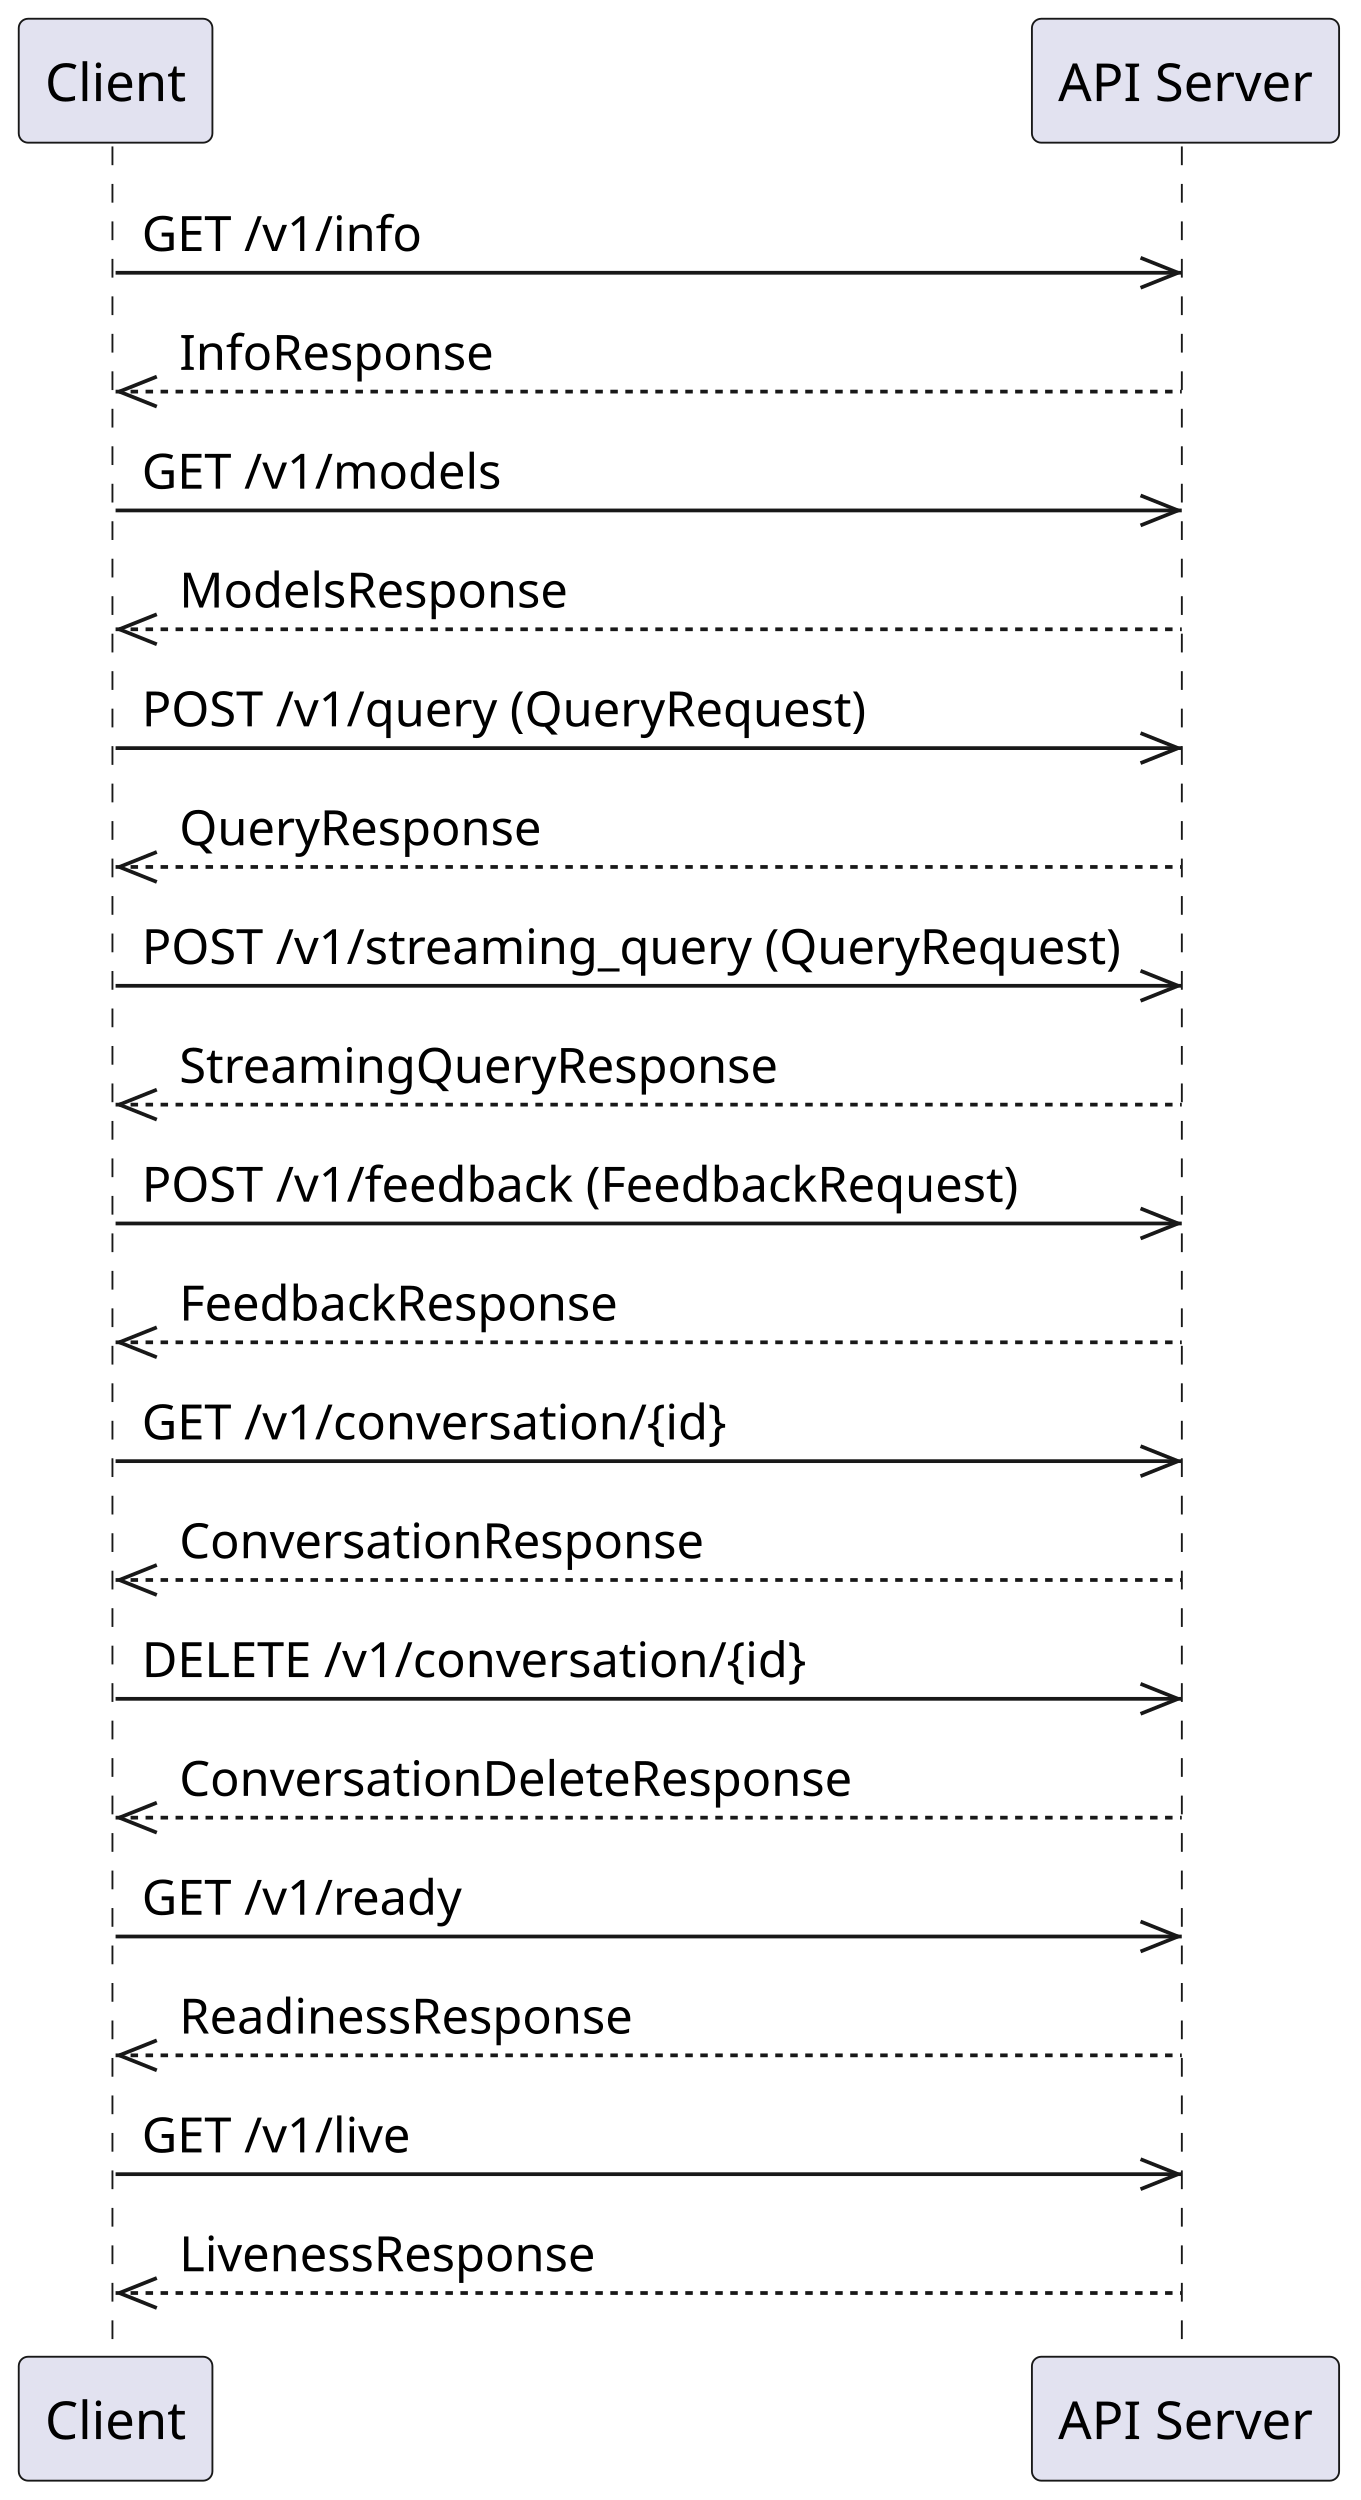
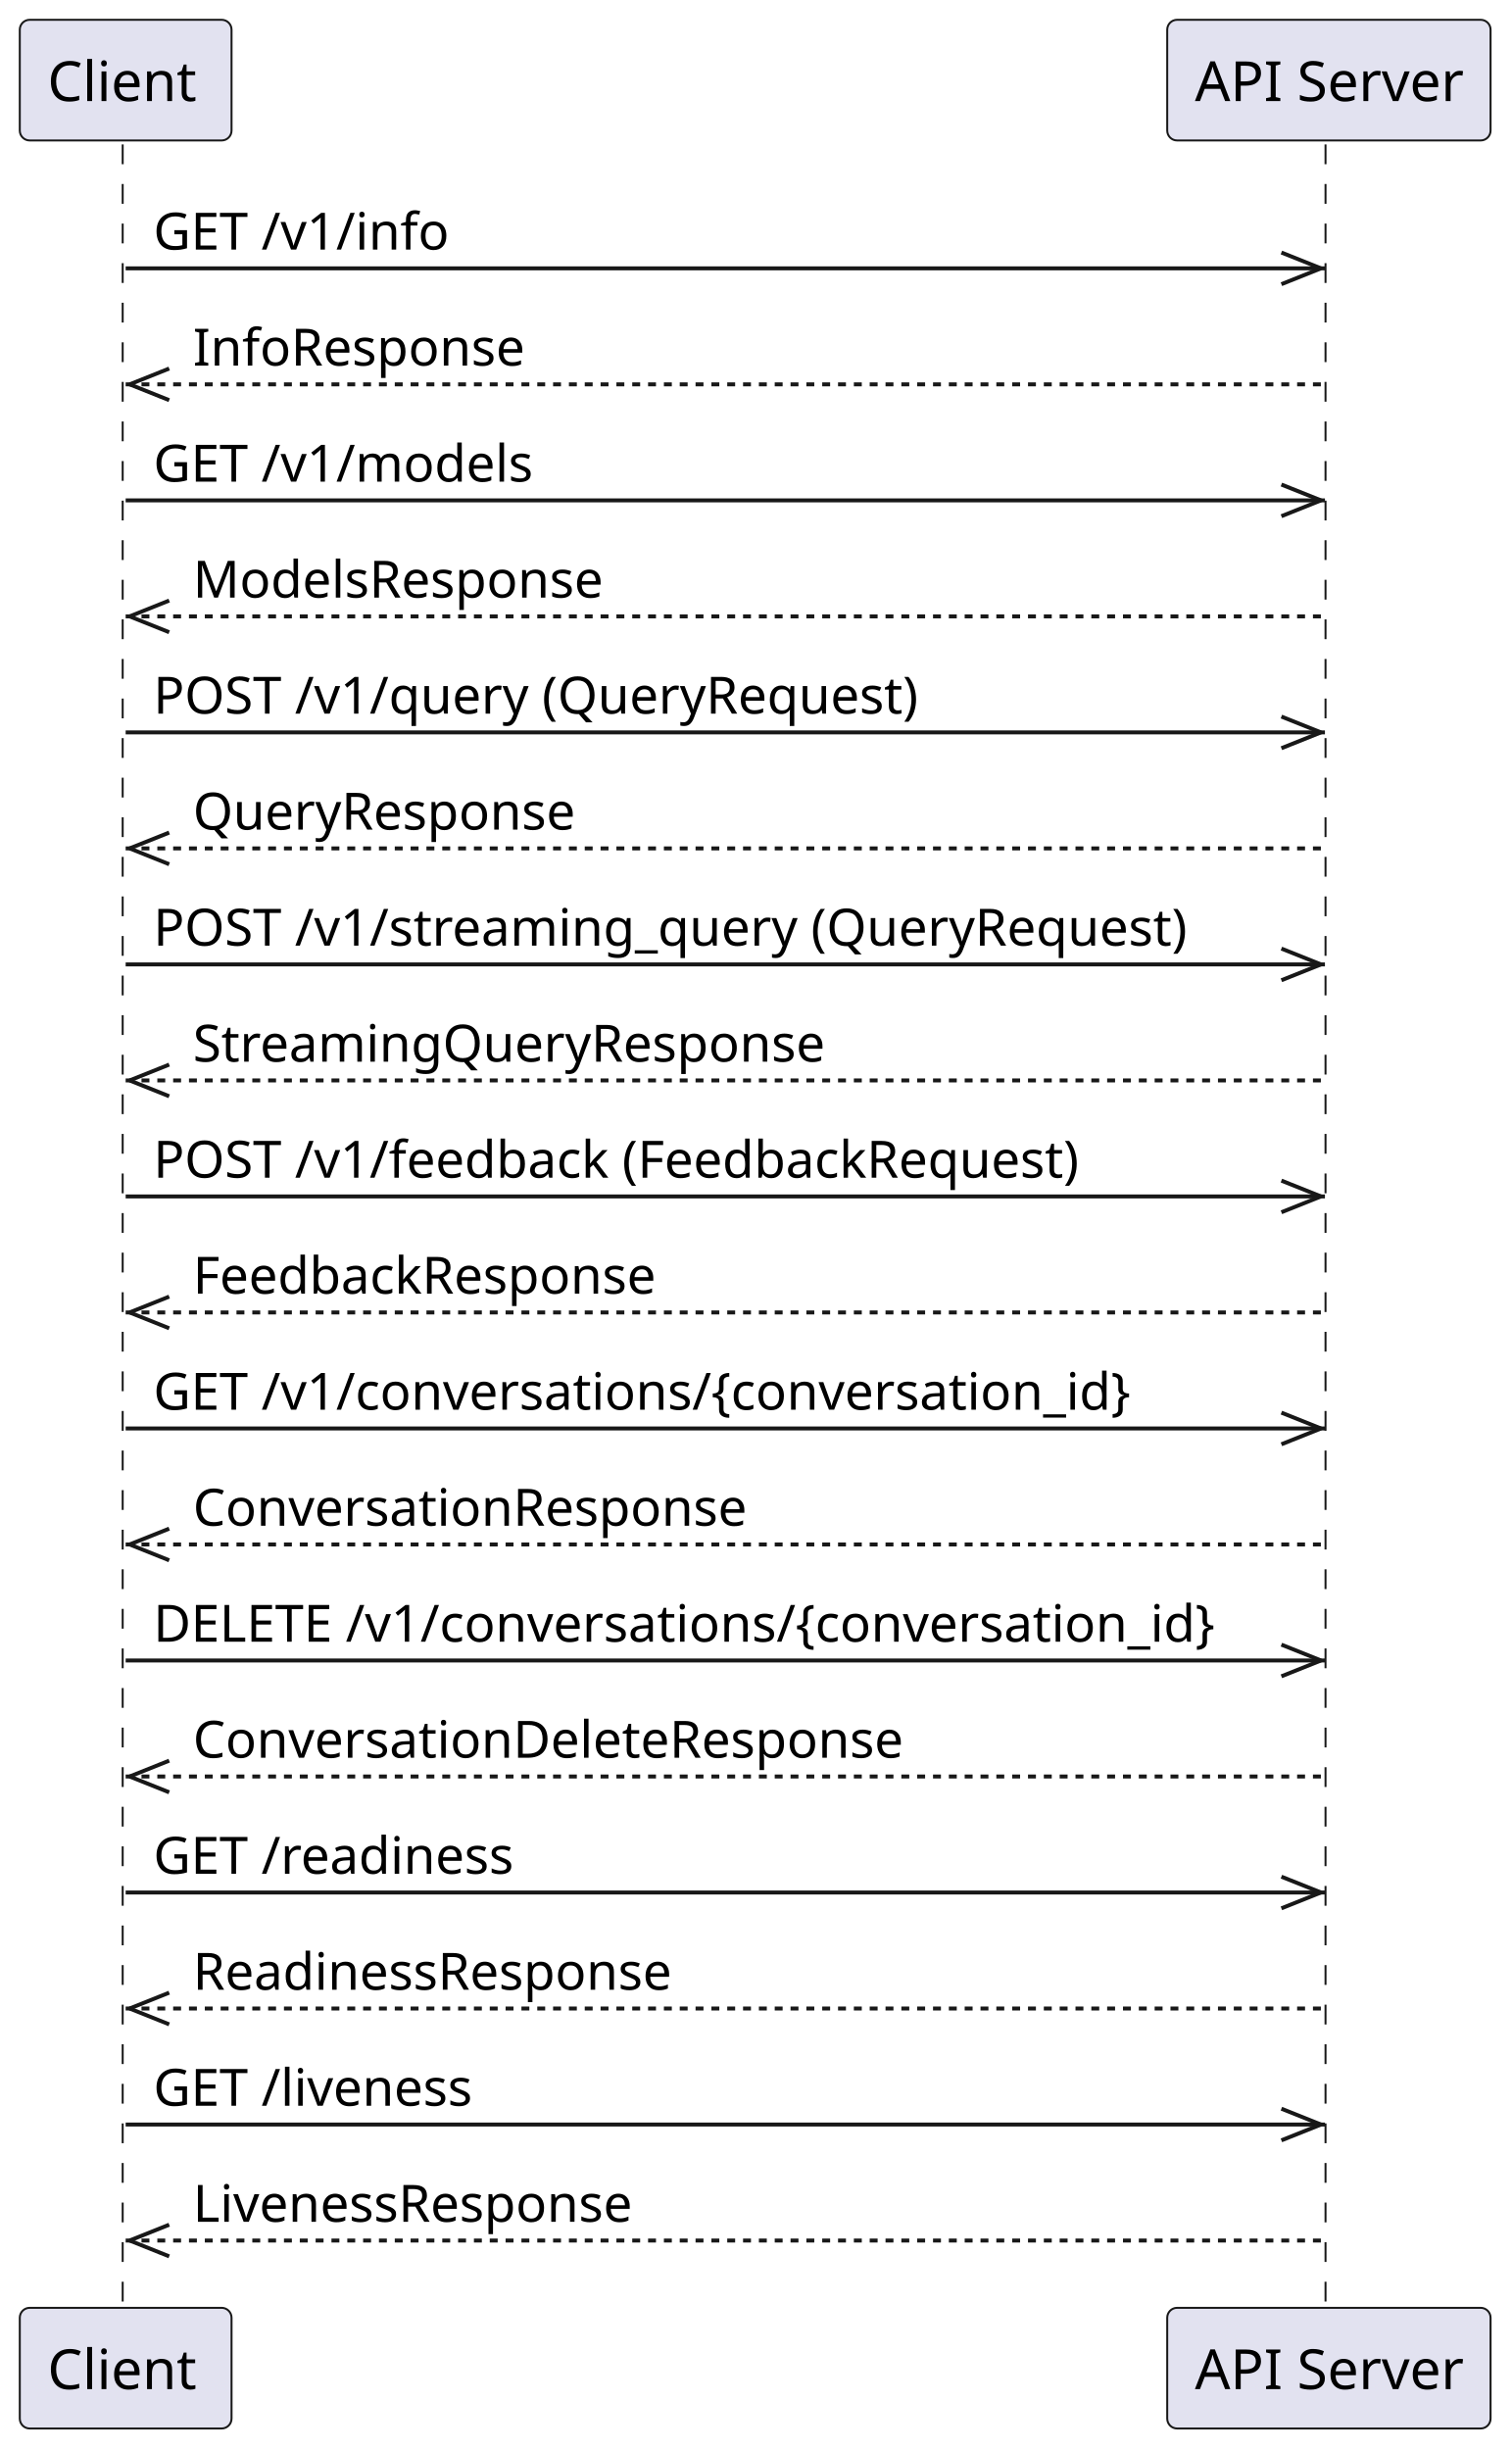
- <svg xmlns="http://www.w3.org/2000/svg" contentStyleType="text/css" height="667px" preserveAspectRatio="none" style="width:363px;height:667px;background:#FFFFFF;" version="1.1" viewBox="0 0 363 667" width="363px" zoomAndPan="magnify">
+ <svg xmlns="http://www.w3.org/2000/svg" contentStyleType="text/css" height="619px" preserveAspectRatio="none" style="width:382px;height:619px;background:#FFFFFF;" version="1.1" viewBox="0 0 382 619" width="382px" zoomAndPan="magnify">
  <defs />
  <g>
-     <line style="stroke:#181818;stroke-width:0.5;stroke-dasharray:5.0,5.0;" x1="30" x2="30" y1="39.068" y2="629.776" />
-     <line style="stroke:#181818;stroke-width:0.5;stroke-dasharray:5.0,5.0;" x1="315.315" x2="315.315" y1="39.068" y2="629.776" />
-     <rect fill="#E2E2F0" height="33.068" rx="2.5" ry="2.5" style="stroke:#181818;stroke-width:0.5;" width="51.674" x="5" y="5" />
-     <text fill="#000000" font-family="sans-serif" font-size="14" lengthAdjust="spacing" textLength="37.674" x="12" y="26.966">Client</text>
-     <rect fill="#E2E2F0" height="33.068" rx="2.5" ry="2.5" style="stroke:#181818;stroke-width:0.5;" width="51.674" x="5" y="628.776" />
-     <text fill="#000000" font-family="sans-serif" font-size="14" lengthAdjust="spacing" textLength="37.674" x="12" y="650.742">Client</text>
-     <rect fill="#E2E2F0" height="33.068" rx="2.5" ry="2.5" style="stroke:#181818;stroke-width:0.5;" width="81.956" x="275.315" y="5" />
-     <text fill="#000000" font-family="sans-serif" font-size="14" lengthAdjust="spacing" textLength="67.956" x="282.315" y="26.966">API Server</text>
-     <rect fill="#E2E2F0" height="33.068" rx="2.5" ry="2.5" style="stroke:#181818;stroke-width:0.5;" width="81.956" x="275.315" y="628.776" />
-     <text fill="#000000" font-family="sans-serif" font-size="14" lengthAdjust="spacing" textLength="67.956" x="282.315" y="650.742">API Server</text>
-     <line style="stroke:#181818;stroke-width:1.0;" x1="314.293" x2="304.293" y1="72.774" y2="68.774" />
-     <line style="stroke:#181818;stroke-width:1.0;" x1="314.293" x2="304.293" y1="72.774" y2="76.774" />
-     <line style="stroke:#181818;stroke-width:1.0;" x1="30.837" x2="315.293" y1="72.774" y2="72.774" />
-     <text fill="#000000" font-family="sans-serif" font-size="13" lengthAdjust="spacing" textLength="74.737" x="37.837" y="66.965">GET /v1/info</text>
-     <line style="stroke:#181818;stroke-width:1.0;" x1="31.837" x2="41.837" y1="104.48" y2="100.48" />
-     <line style="stroke:#181818;stroke-width:1.0;" x1="31.837" x2="41.837" y1="104.48" y2="108.48" />
-     <line style="stroke:#181818;stroke-width:1.0;stroke-dasharray:2.0,2.0;" x1="30.837" x2="315.293" y1="104.48" y2="104.48" />
-     <text fill="#000000" font-family="sans-serif" font-size="13" lengthAdjust="spacing" textLength="83.876" x="47.837" y="98.671">InfoResponse</text>
-     <line style="stroke:#181818;stroke-width:1.0;" x1="314.293" x2="304.293" y1="136.186" y2="132.186" />
-     <line style="stroke:#181818;stroke-width:1.0;" x1="314.293" x2="304.293" y1="136.186" y2="140.186" />
-     <line style="stroke:#181818;stroke-width:1.0;" x1="30.837" x2="315.293" y1="136.186" y2="136.186" />
-     <text fill="#000000" font-family="sans-serif" font-size="13" lengthAdjust="spacing" textLength="95.94" x="37.837" y="130.377">GET /v1/models</text>
-     <line style="stroke:#181818;stroke-width:1.0;" x1="31.837" x2="41.837" y1="167.892" y2="163.892" />
-     <line style="stroke:#181818;stroke-width:1.0;" x1="31.837" x2="41.837" y1="167.892" y2="171.892" />
-     <line style="stroke:#181818;stroke-width:1.0;stroke-dasharray:2.0,2.0;" x1="30.837" x2="315.293" y1="167.892" y2="167.892" />
-     <text fill="#000000" font-family="sans-serif" font-size="13" lengthAdjust="spacing" textLength="103.662" x="47.837" y="162.083">ModelsResponse</text>
-     <line style="stroke:#181818;stroke-width:1.0;" x1="314.293" x2="304.293" y1="199.598" y2="195.598" />
-     <line style="stroke:#181818;stroke-width:1.0;" x1="314.293" x2="304.293" y1="199.598" y2="203.598" />
-     <line style="stroke:#181818;stroke-width:1.0;" x1="30.837" x2="315.293" y1="199.598" y2="199.598" />
-     <text fill="#000000" font-family="sans-serif" font-size="13" lengthAdjust="spacing" textLength="193.232" x="37.837" y="193.789">POST /v1/query (QueryRequest)</text>
-     <line style="stroke:#181818;stroke-width:1.0;" x1="31.837" x2="41.837" y1="231.304" y2="227.304" />
-     <line style="stroke:#181818;stroke-width:1.0;" x1="31.837" x2="41.837" y1="231.304" y2="235.304" />
-     <line style="stroke:#181818;stroke-width:1.0;stroke-dasharray:2.0,2.0;" x1="30.837" x2="315.293" y1="231.304" y2="231.304" />
-     <text fill="#000000" font-family="sans-serif" font-size="13" lengthAdjust="spacing" textLength="96.616" x="47.837" y="225.495">QueryResponse</text>
-     <line style="stroke:#181818;stroke-width:1.0;" x1="314.293" x2="304.293" y1="263.01" y2="259.01" />
-     <line style="stroke:#181818;stroke-width:1.0;" x1="314.293" x2="304.293" y1="263.01" y2="267.01" />
-     <line style="stroke:#181818;stroke-width:1.0;" x1="30.837" x2="315.293" y1="263.01" y2="263.01" />
-     <text fill="#000000" font-family="sans-serif" font-size="13" lengthAdjust="spacing" textLength="261.456" x="37.837" y="257.201">POST /v1/streaming_query (QueryRequest)</text>
-     <line style="stroke:#181818;stroke-width:1.0;" x1="31.837" x2="41.837" y1="294.716" y2="290.716" />
-     <line style="stroke:#181818;stroke-width:1.0;" x1="31.837" x2="41.837" y1="294.716" y2="298.716" />
-     <line style="stroke:#181818;stroke-width:1.0;stroke-dasharray:2.0,2.0;" x1="30.837" x2="315.293" y1="294.716" y2="294.716" />
-     <text fill="#000000" font-family="sans-serif" font-size="13" lengthAdjust="spacing" textLength="159.978" x="47.837" y="288.907">StreamingQueryResponse</text>
-     <line style="stroke:#181818;stroke-width:1.0;" x1="314.293" x2="304.293" y1="326.422" y2="322.422" />
-     <line style="stroke:#181818;stroke-width:1.0;" x1="314.293" x2="304.293" y1="326.422" y2="330.422" />
-     <line style="stroke:#181818;stroke-width:1.0;" x1="30.837" x2="315.293" y1="326.422" y2="326.422" />
-     <text fill="#000000" font-family="sans-serif" font-size="13" lengthAdjust="spacing" textLength="233.831" x="37.837" y="320.613">POST /v1/feedback (FeedbackRequest)</text>
-     <line style="stroke:#181818;stroke-width:1.0;" x1="31.837" x2="41.837" y1="358.128" y2="354.128" />
-     <line style="stroke:#181818;stroke-width:1.0;" x1="31.837" x2="41.837" y1="358.128" y2="362.128" />
-     <line style="stroke:#181818;stroke-width:1.0;stroke-dasharray:2.0,2.0;" x1="30.837" x2="315.293" y1="358.128" y2="358.128" />
-     <text fill="#000000" font-family="sans-serif" font-size="13" lengthAdjust="spacing" textLength="116.974" x="47.837" y="352.319">FeedbackResponse</text>
-     <line style="stroke:#181818;stroke-width:1.0;" x1="314.293" x2="304.293" y1="389.834" y2="385.834" />
-     <line style="stroke:#181818;stroke-width:1.0;" x1="314.293" x2="304.293" y1="389.834" y2="393.834" />
-     <line style="stroke:#181818;stroke-width:1.0;" x1="30.837" x2="315.293" y1="389.834" y2="389.834" />
-     <text fill="#000000" font-family="sans-serif" font-size="13" lengthAdjust="spacing" textLength="155.987" x="37.837" y="384.025">GET /v1/conversation/{id}</text>
-     <line style="stroke:#181818;stroke-width:1.0;" x1="31.837" x2="41.837" y1="421.54" y2="417.54" />
-     <line style="stroke:#181818;stroke-width:1.0;" x1="31.837" x2="41.837" y1="421.54" y2="425.54" />
-     <line style="stroke:#181818;stroke-width:1.0;stroke-dasharray:2.0,2.0;" x1="30.837" x2="315.293" y1="421.54" y2="421.54" />
-     <text fill="#000000" font-family="sans-serif" font-size="13" lengthAdjust="spacing" textLength="139.984" x="47.837" y="415.731">ConversationResponse</text>
-     <line style="stroke:#181818;stroke-width:1.0;" x1="314.293" x2="304.293" y1="453.246" y2="449.246" />
-     <line style="stroke:#181818;stroke-width:1.0;" x1="314.293" x2="304.293" y1="453.246" y2="457.246" />
-     <line style="stroke:#181818;stroke-width:1.0;" x1="30.837" x2="315.293" y1="453.246" y2="453.246" />
-     <text fill="#000000" font-family="sans-serif" font-size="13" lengthAdjust="spacing" textLength="177.281" x="37.837" y="447.437">DELETE /v1/conversation/{id}</text>
-     <line style="stroke:#181818;stroke-width:1.0;" x1="31.837" x2="41.837" y1="484.952" y2="480.952" />
-     <line style="stroke:#181818;stroke-width:1.0;" x1="31.837" x2="41.837" y1="484.952" y2="488.952" />
-     <line style="stroke:#181818;stroke-width:1.0;stroke-dasharray:2.0,2.0;" x1="30.837" x2="315.293" y1="484.952" y2="484.952" />
-     <text fill="#000000" font-family="sans-serif" font-size="13" lengthAdjust="spacing" textLength="179.517" x="47.837" y="479.143">ConversationDeleteResponse</text>
-     <line style="stroke:#181818;stroke-width:1.0;" x1="314.293" x2="304.293" y1="516.658" y2="512.658" />
-     <line style="stroke:#181818;stroke-width:1.0;" x1="314.293" x2="304.293" y1="516.658" y2="520.658" />
-     <line style="stroke:#181818;stroke-width:1.0;" x1="30.837" x2="315.293" y1="516.658" y2="516.658" />
-     <text fill="#000000" font-family="sans-serif" font-size="13" lengthAdjust="spacing" textLength="85.631" x="37.837" y="510.849">GET /v1/ready</text>
-     <line style="stroke:#181818;stroke-width:1.0;" x1="31.837" x2="41.837" y1="548.364" y2="544.364" />
-     <line style="stroke:#181818;stroke-width:1.0;" x1="31.837" x2="41.837" y1="548.364" y2="552.364" />
-     <line style="stroke:#181818;stroke-width:1.0;stroke-dasharray:2.0,2.0;" x1="30.837" x2="315.293" y1="548.364" y2="548.364" />
-     <text fill="#000000" font-family="sans-serif" font-size="13" lengthAdjust="spacing" textLength="120.978" x="47.837" y="542.555">ReadinessResponse</text>
-     <line style="stroke:#181818;stroke-width:1.0;" x1="314.293" x2="304.293" y1="580.07" y2="576.07" />
-     <line style="stroke:#181818;stroke-width:1.0;" x1="314.293" x2="304.293" y1="580.07" y2="584.07" />
-     <line style="stroke:#181818;stroke-width:1.0;" x1="30.837" x2="315.293" y1="580.07" y2="580.07" />
-     <text fill="#000000" font-family="sans-serif" font-size="13" lengthAdjust="spacing" textLength="71.656" x="37.837" y="574.261">GET /v1/live</text>
-     <line style="stroke:#181818;stroke-width:1.0;" x1="31.837" x2="41.837" y1="611.776" y2="607.776" />
-     <line style="stroke:#181818;stroke-width:1.0;" x1="31.837" x2="41.837" y1="611.776" y2="615.776" />
-     <line style="stroke:#181818;stroke-width:1.0;stroke-dasharray:2.0,2.0;" x1="30.837" x2="315.293" y1="611.776" y2="611.776" />
-     <text fill="#000000" font-family="sans-serif" font-size="13" lengthAdjust="spacing" textLength="111.02" x="47.837" y="605.967">LivenessResponse</text>
+     <line style="stroke:#181818;stroke-width:0.5;stroke-dasharray:5.0,5.0;" x1="31" x2="31" y1="36.488" y2="584.078" />
+     <line style="stroke:#181818;stroke-width:0.5;stroke-dasharray:5.0,5.0;" x1="334.928" x2="334.928" y1="36.488" y2="584.078" />
+     <rect fill="#E2E2F0" height="30.488" rx="2.5" ry="2.5" style="stroke:#181818;stroke-width:0.5;" width="53.505" x="5" y="5" />
+     <text fill="#000000" font-family="sans-serif" font-size="14" lengthAdjust="spacing" textLength="39.505" x="12" y="25.535">Client</text>
+     <rect fill="#E2E2F0" height="30.488" rx="2.5" ry="2.5" style="stroke:#181818;stroke-width:0.5;" width="53.505" x="5" y="583.078" />
+     <text fill="#000000" font-family="sans-serif" font-size="14" lengthAdjust="spacing" textLength="39.505" x="12" y="603.613">Client</text>
+     <rect fill="#E2E2F0" height="30.488" rx="2.5" ry="2.5" style="stroke:#181818;stroke-width:0.5;" width="81.703" x="294.928" y="5" />
+     <text fill="#000000" font-family="sans-serif" font-size="14" lengthAdjust="spacing" textLength="67.703" x="301.928" y="25.535">API Server</text>
+     <rect fill="#E2E2F0" height="30.488" rx="2.5" ry="2.5" style="stroke:#181818;stroke-width:0.5;" width="81.703" x="294.928" y="583.078" />
+     <text fill="#000000" font-family="sans-serif" font-size="14" lengthAdjust="spacing" textLength="67.703" x="301.928" y="603.613">API Server</text>
+     <line style="stroke:#181818;stroke-width:1;" x1="333.779" x2="323.779" y1="67.799" y2="63.799" />
+     <line style="stroke:#181818;stroke-width:1;" x1="333.779" x2="323.779" y1="67.799" y2="71.799" />
+     <line style="stroke:#181818;stroke-width:1;" x1="31.752" x2="334.779" y1="67.799" y2="67.799" />
+     <text fill="#000000" font-family="sans-serif" font-size="13" lengthAdjust="spacing" textLength="81.948" x="38.752" y="63.057">GET /v1/info</text>
+     <line style="stroke:#181818;stroke-width:1;" x1="32.752" x2="42.752" y1="97.109" y2="93.109" />
+     <line style="stroke:#181818;stroke-width:1;" x1="32.752" x2="42.752" y1="97.109" y2="101.109" />
+     <line style="stroke:#181818;stroke-width:1;stroke-dasharray:2.0,2.0;" x1="31.752" x2="334.779" y1="97.109" y2="97.109" />
+     <text fill="#000000" font-family="sans-serif" font-size="13" lengthAdjust="spacing" textLength="84.773" x="48.752" y="92.367">InfoResponse</text>
+     <line style="stroke:#181818;stroke-width:1;" x1="333.779" x2="323.779" y1="126.42" y2="122.42" />
+     <line style="stroke:#181818;stroke-width:1;" x1="333.779" x2="323.779" y1="126.42" y2="130.42" />
+     <line style="stroke:#181818;stroke-width:1;" x1="31.752" x2="334.779" y1="126.42" y2="126.42" />
+     <text fill="#000000" font-family="sans-serif" font-size="13" lengthAdjust="spacing" textLength="103.289" x="38.752" y="121.678">GET /v1/models</text>
+     <line style="stroke:#181818;stroke-width:1;" x1="32.752" x2="42.752" y1="155.731" y2="151.731" />
+     <line style="stroke:#181818;stroke-width:1;" x1="32.752" x2="42.752" y1="155.731" y2="159.731" />
+     <line style="stroke:#181818;stroke-width:1;stroke-dasharray:2.0,2.0;" x1="31.752" x2="334.779" y1="155.731" y2="155.731" />
+     <text fill="#000000" font-family="sans-serif" font-size="13" lengthAdjust="spacing" textLength="105.187" x="48.752" y="150.988">ModelsResponse</text>
+     <line style="stroke:#181818;stroke-width:1;" x1="333.779" x2="323.779" y1="185.041" y2="181.041" />
+     <line style="stroke:#181818;stroke-width:1;" x1="333.779" x2="323.779" y1="185.041" y2="189.041" />
+     <line style="stroke:#181818;stroke-width:1;" x1="31.752" x2="334.779" y1="185.041" y2="185.041" />
+     <text fill="#000000" font-family="sans-serif" font-size="13" lengthAdjust="spacing" textLength="201.341" x="38.752" y="180.299">POST /v1/query (QueryRequest)</text>
+     <line style="stroke:#181818;stroke-width:1;" x1="32.752" x2="42.752" y1="214.352" y2="210.352" />
+     <line style="stroke:#181818;stroke-width:1;" x1="32.752" x2="42.752" y1="214.352" y2="218.352" />
+     <line style="stroke:#181818;stroke-width:1;stroke-dasharray:2.0,2.0;" x1="31.752" x2="334.779" y1="214.352" y2="214.352" />
+     <text fill="#000000" font-family="sans-serif" font-size="13" lengthAdjust="spacing" textLength="97.716" x="48.752" y="209.609">QueryResponse</text>
+     <line style="stroke:#181818;stroke-width:1;" x1="333.779" x2="323.779" y1="243.662" y2="239.662" />
+     <line style="stroke:#181818;stroke-width:1;" x1="333.779" x2="323.779" y1="243.662" y2="247.662" />
+     <line style="stroke:#181818;stroke-width:1;" x1="31.752" x2="334.779" y1="243.662" y2="243.662" />
+     <text fill="#000000" font-family="sans-serif" font-size="13" lengthAdjust="spacing" textLength="271.14" x="38.752" y="238.92">POST /v1/streaming_query (QueryRequest)</text>
+     <line style="stroke:#181818;stroke-width:1;" x1="32.752" x2="42.752" y1="272.973" y2="268.973" />
+     <line style="stroke:#181818;stroke-width:1;" x1="32.752" x2="42.752" y1="272.973" y2="276.973" />
+     <line style="stroke:#181818;stroke-width:1;stroke-dasharray:2.0,2.0;" x1="31.752" x2="334.779" y1="272.973" y2="272.973" />
+     <text fill="#000000" font-family="sans-serif" font-size="13" lengthAdjust="spacing" textLength="161.389" x="48.752" y="268.231">StreamingQueryResponse</text>
+     <line style="stroke:#181818;stroke-width:1;" x1="333.779" x2="323.779" y1="302.283" y2="298.283" />
+     <line style="stroke:#181818;stroke-width:1;" x1="333.779" x2="323.779" y1="302.283" y2="306.283" />
+     <line style="stroke:#181818;stroke-width:1;" x1="31.752" x2="334.779" y1="302.283" y2="302.283" />
+     <text fill="#000000" font-family="sans-serif" font-size="13" lengthAdjust="spacing" textLength="244.537" x="38.752" y="297.541">POST /v1/feedback (FeedbackRequest)</text>
+     <line style="stroke:#181818;stroke-width:1;" x1="32.752" x2="42.752" y1="331.594" y2="327.594" />
+     <line style="stroke:#181818;stroke-width:1;" x1="32.752" x2="42.752" y1="331.594" y2="335.594" />
+     <line style="stroke:#181818;stroke-width:1;stroke-dasharray:2.0,2.0;" x1="31.752" x2="334.779" y1="331.594" y2="331.594" />
+     <text fill="#000000" font-family="sans-serif" font-size="13" lengthAdjust="spacing" textLength="119.45" x="48.752" y="326.852">FeedbackResponse</text>
+     <line style="stroke:#181818;stroke-width:1;" x1="333.779" x2="323.779" y1="360.904" y2="356.904" />
+     <line style="stroke:#181818;stroke-width:1;" x1="333.779" x2="323.779" y1="360.904" y2="364.904" />
+     <line style="stroke:#181818;stroke-width:1;" x1="31.752" x2="334.779" y1="360.904" y2="360.904" />
+     <text fill="#000000" font-family="sans-serif" font-size="13" lengthAdjust="spacing" textLength="258.661" x="38.752" y="356.162">GET /v1/conversations/{conversation_id}</text>
+     <line style="stroke:#181818;stroke-width:1;" x1="32.752" x2="42.752" y1="390.215" y2="386.215" />
+     <line style="stroke:#181818;stroke-width:1;" x1="32.752" x2="42.752" y1="390.215" y2="394.215" />
+     <line style="stroke:#181818;stroke-width:1;stroke-dasharray:2.0,2.0;" x1="31.752" x2="334.779" y1="390.215" y2="390.215" />
+     <text fill="#000000" font-family="sans-serif" font-size="13" lengthAdjust="spacing" textLength="143.013" x="48.752" y="385.473">ConversationResponse</text>
+     <line style="stroke:#181818;stroke-width:1;" x1="333.779" x2="323.779" y1="419.525" y2="415.525" />
+     <line style="stroke:#181818;stroke-width:1;" x1="333.779" x2="323.779" y1="419.525" y2="423.525" />
+     <line style="stroke:#181818;stroke-width:1;" x1="31.752" x2="334.779" y1="419.525" y2="419.525" />
+     <text fill="#000000" font-family="sans-serif" font-size="13" lengthAdjust="spacing" textLength="280.027" x="38.752" y="414.783">DELETE /v1/conversations/{conversation_id}</text>
+     <line style="stroke:#181818;stroke-width:1;" x1="32.752" x2="42.752" y1="448.836" y2="444.836" />
+     <line style="stroke:#181818;stroke-width:1;" x1="32.752" x2="42.752" y1="448.836" y2="452.836" />
+     <line style="stroke:#181818;stroke-width:1;stroke-dasharray:2.0,2.0;" x1="31.752" x2="334.779" y1="448.836" y2="448.836" />
+     <text fill="#000000" font-family="sans-serif" font-size="13" lengthAdjust="spacing" textLength="183.098" x="48.752" y="444.094">ConversationDeleteResponse</text>
+     <line style="stroke:#181818;stroke-width:1;" x1="333.779" x2="323.779" y1="478.147" y2="474.147" />
+     <line style="stroke:#181818;stroke-width:1;" x1="333.779" x2="323.779" y1="478.147" y2="482.147" />
+     <line style="stroke:#181818;stroke-width:1;" x1="31.752" x2="334.779" y1="478.147" y2="478.147" />
+     <text fill="#000000" font-family="sans-serif" font-size="13" lengthAdjust="spacing" textLength="95.837" x="38.752" y="473.404">GET /readiness</text>
+     <line style="stroke:#181818;stroke-width:1;" x1="32.752" x2="42.752" y1="507.457" y2="503.457" />
+     <line style="stroke:#181818;stroke-width:1;" x1="32.752" x2="42.752" y1="507.457" y2="511.457" />
+     <line style="stroke:#181818;stroke-width:1;stroke-dasharray:2.0,2.0;" x1="31.752" x2="334.779" y1="507.457" y2="507.457" />
+     <text fill="#000000" font-family="sans-serif" font-size="13" lengthAdjust="spacing" textLength="123.341" x="48.752" y="502.715">ReadinessResponse</text>
+     <line style="stroke:#181818;stroke-width:1;" x1="333.779" x2="323.779" y1="536.768" y2="532.768" />
+     <line style="stroke:#181818;stroke-width:1;" x1="333.779" x2="323.779" y1="536.768" y2="540.768" />
+     <line style="stroke:#181818;stroke-width:1;" x1="31.752" x2="334.779" y1="536.768" y2="536.768" />
+     <text fill="#000000" font-family="sans-serif" font-size="13" lengthAdjust="spacing" textLength="85.643" x="38.752" y="532.025">GET /liveness</text>
+     <line style="stroke:#181818;stroke-width:1;" x1="32.752" x2="42.752" y1="566.078" y2="562.078" />
+     <line style="stroke:#181818;stroke-width:1;" x1="32.752" x2="42.752" y1="566.078" y2="570.078" />
+     <line style="stroke:#181818;stroke-width:1;stroke-dasharray:2.0,2.0;" x1="31.752" x2="334.779" y1="566.078" y2="566.078" />
+     <text fill="#000000" font-family="sans-serif" font-size="13" lengthAdjust="spacing" textLength="113.42" x="48.752" y="561.336">LivenessResponse</text>
  </g>
</svg>
